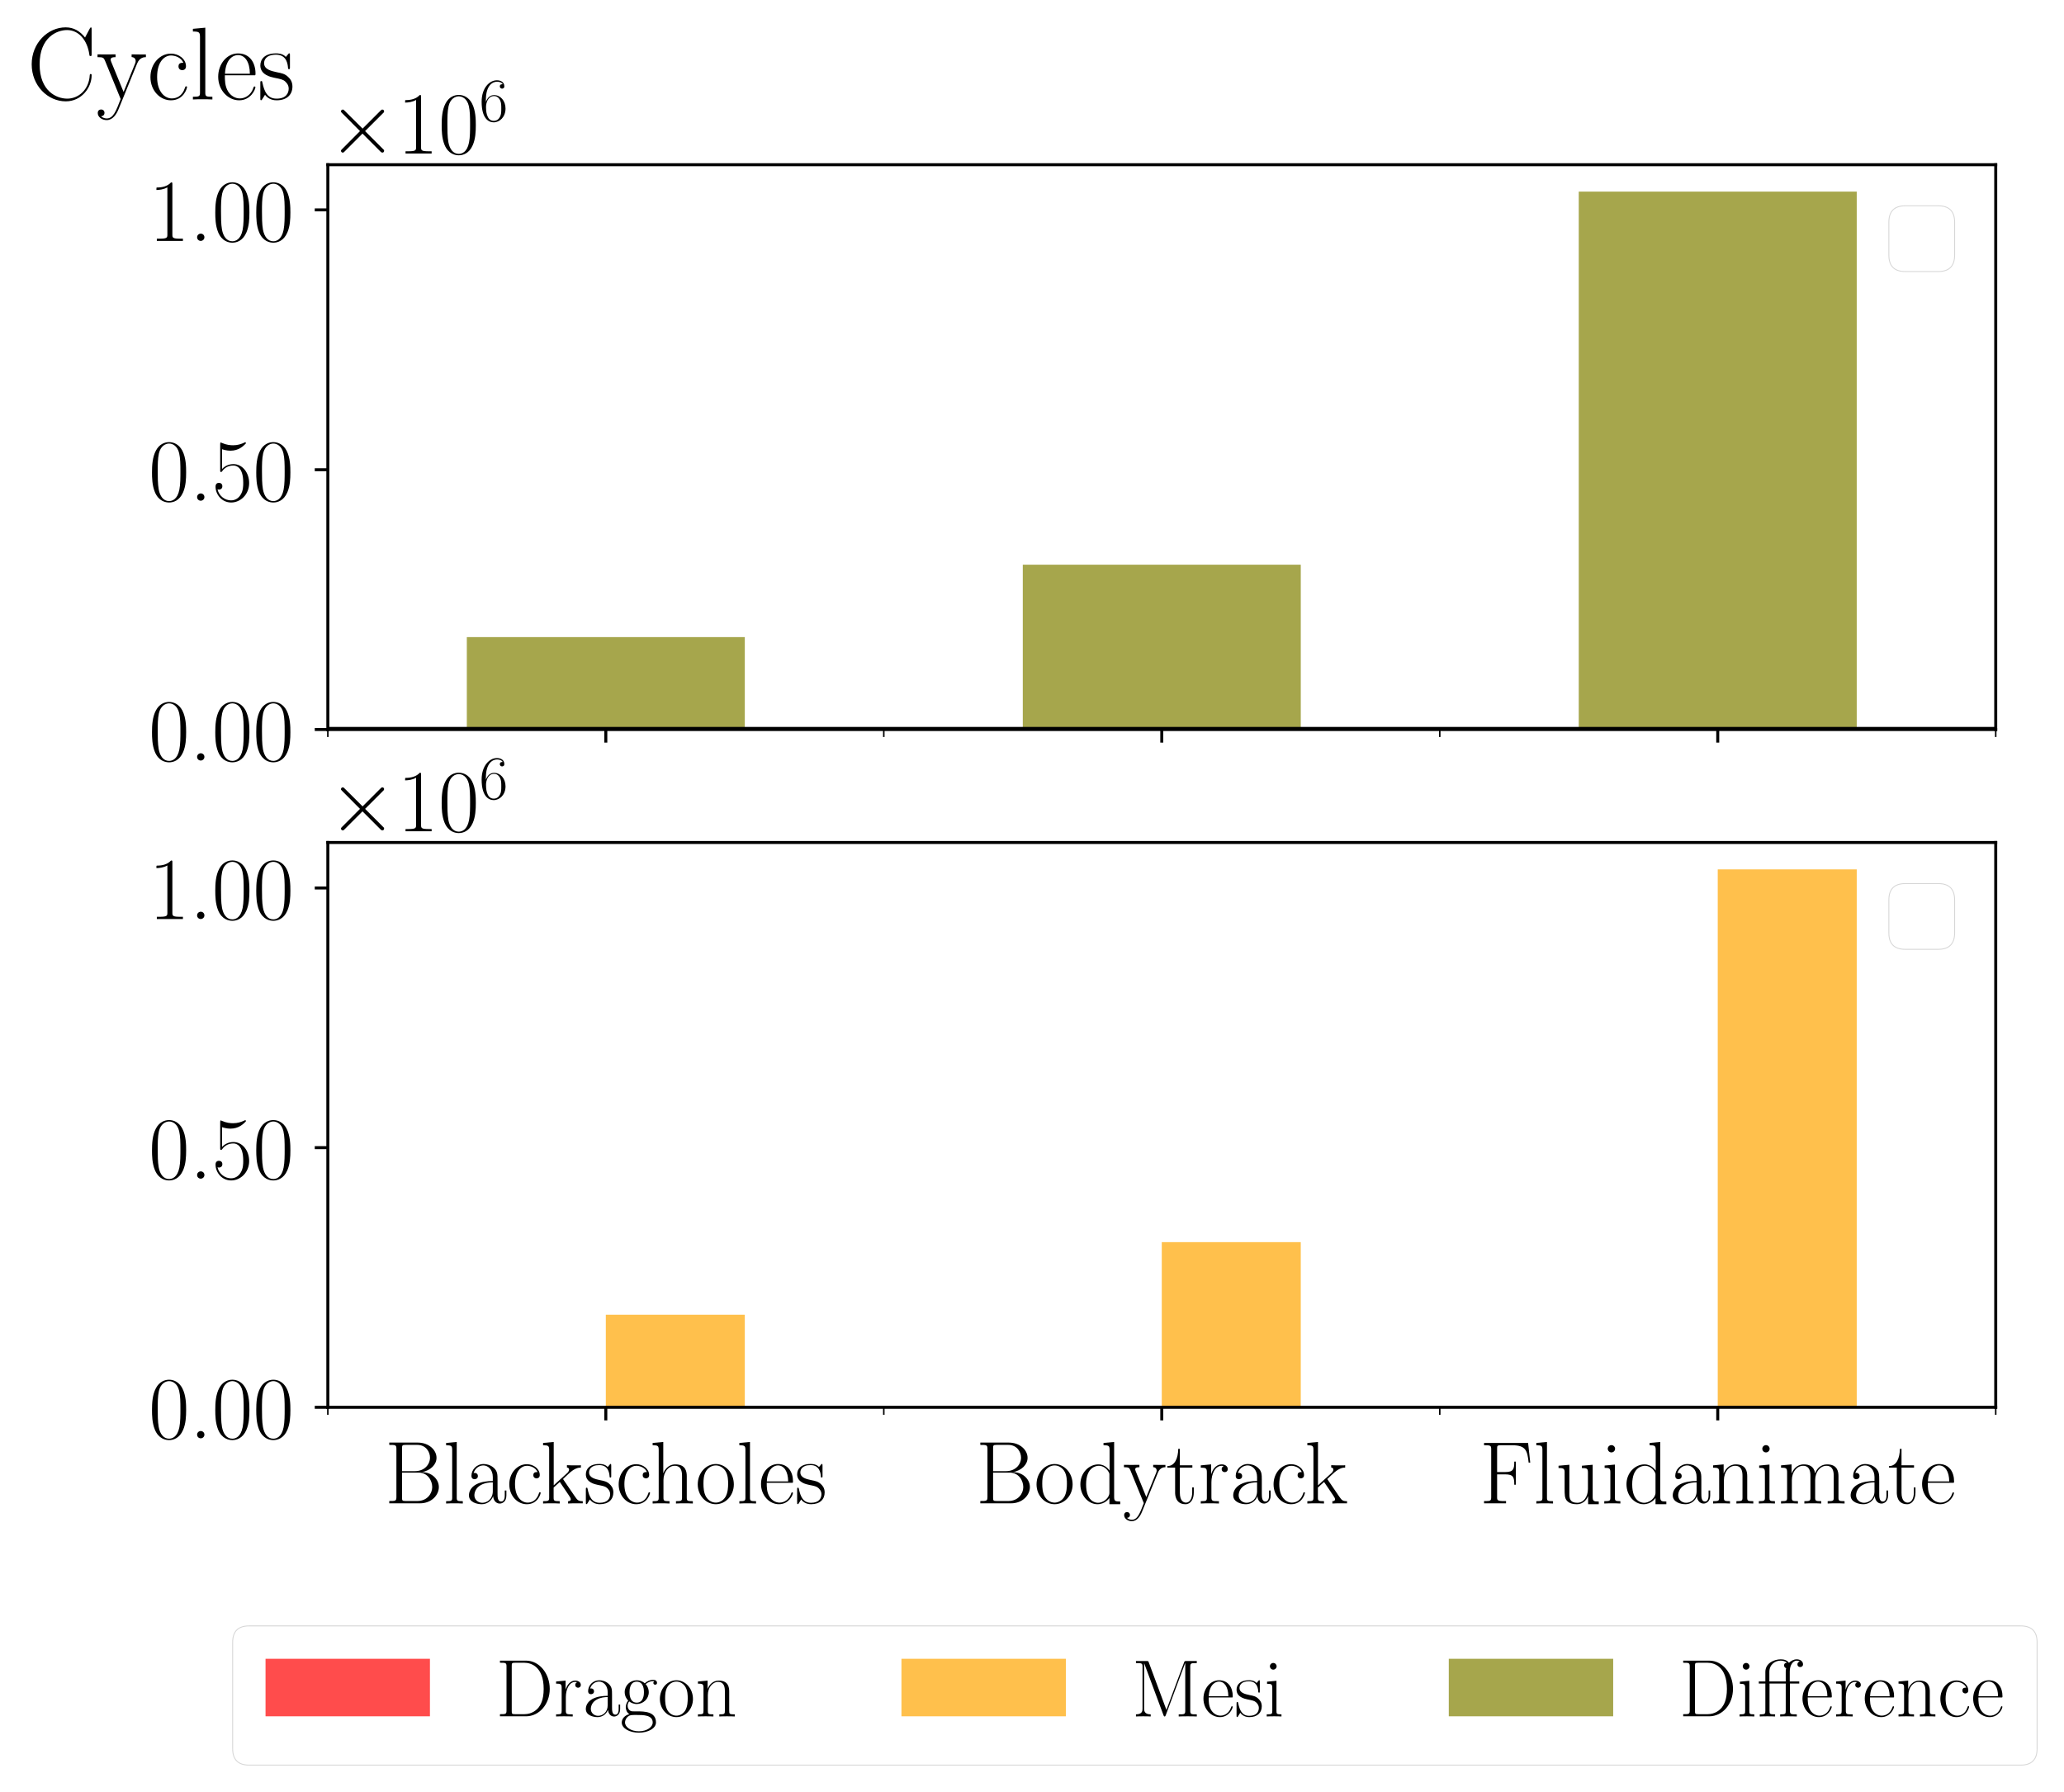
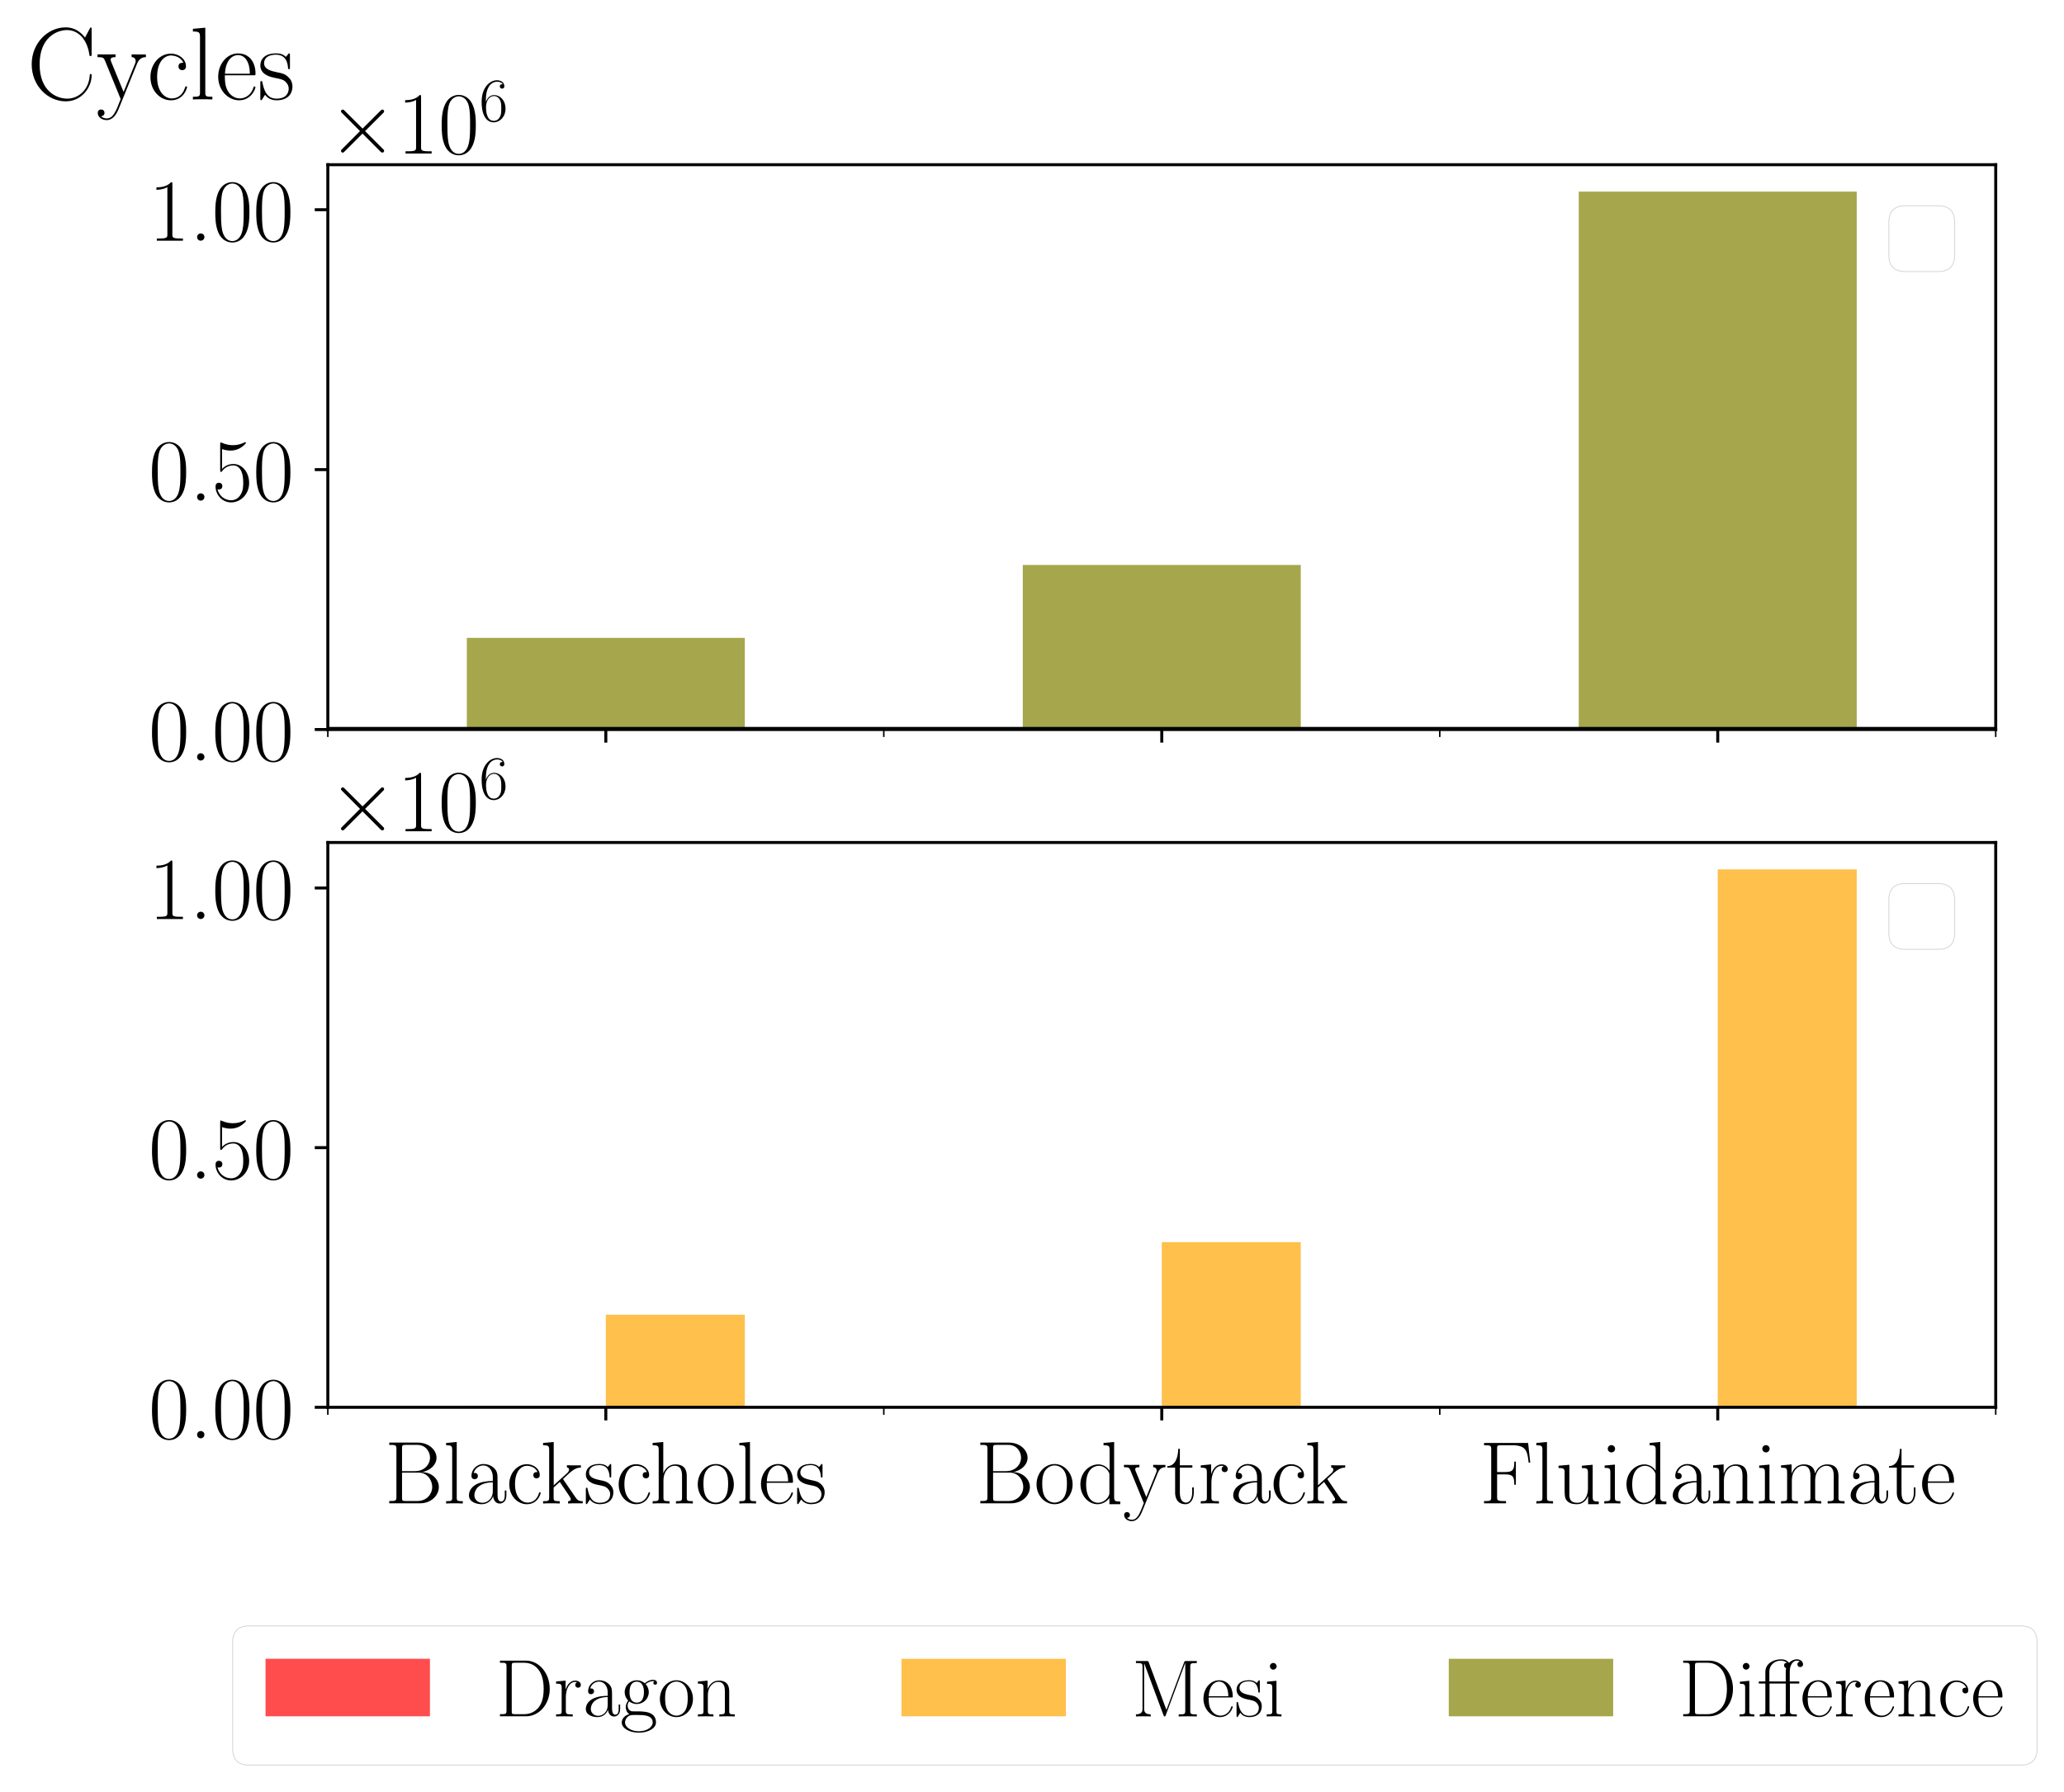
<svg xmlns="http://www.w3.org/2000/svg" xmlns:xlink="http://www.w3.org/1999/xlink" width="552.416pt" height="479.717pt" viewBox="0 0 552.416 479.717" version="1.1">
  <defs>
    <style type="text/css">*{stroke-linejoin: round; stroke-linecap: butt}</style>
  </defs>
  <g id="figure_1">
    <g id="patch_1">
      <path d="M 0 479.717  L 552.416 479.717  L 552.416 0  L 0 0  z " style="fill: #ffffff" />
    </g>
    <g id="axes_1">
      <g id="patch_2">
        <path d="M 87.743 195.294  L 534.143 195.294  L 534.143 44.094  L 87.743 44.094  z " style="fill: #ffffff" />
      </g>
      <g id="patch_3">
-         <path d="M 124.943 195.294  L 199.343 195.294  L 199.343 170.553  L 124.943 170.553  z " clip-path="url(#pdc366e4f14)" style="fill: #808000; opacity: 0.7" />
+         <path d="M 124.943 195.294  L 199.343 195.294  L 199.343 170.756  L 124.943 170.756  z " clip-path="url(#pb7c8e5ec1b)" style="fill: #808000; opacity: 0.7" />
      </g>
      <g id="patch_4">
-         <path d="M 273.743 195.294  L 348.143 195.294  L 348.143 151.17  L 273.743 151.17  z " clip-path="url(#pdc366e4f14)" style="fill: #808000; opacity: 0.7" />
+         <path d="M 273.743 195.294  L 348.143 195.294  L 348.143 151.239  L 273.743 151.239  z " clip-path="url(#pb7c8e5ec1b)" style="fill: #808000; opacity: 0.7" />
      </g>
      <g id="patch_5">
-         <path d="M 422.543 195.294  L 496.943 195.294  L 496.943 51.294  L 422.543 51.294  z " clip-path="url(#pdc366e4f14)" style="fill: #808000; opacity: 0.7" />
+         <path d="M 422.543 195.294  L 496.943 195.294  L 496.943 51.294  L 422.543 51.294  z " clip-path="url(#pb7c8e5ec1b)" style="fill: #808000; opacity: 0.7" />
      </g>
      <g id="matplotlib.axis_1">
        <g id="xtick_1">
          <g id="line2d_1">
            <defs>
-               <path id="m36a7e31020" d="M 0 0  L 0 3.5  " style="stroke: #000000; stroke-width: 0.8" />
+               <path id="mbc9879de6d" d="M 0 0  L 0 3.5  " style="stroke: #000000; stroke-width: 0.8" />
            </defs>
            <g>
-               <use xlink:href="#m36a7e31020" x="162.143" y="195.294" style="stroke: #000000; stroke-width: 0.8" />
+               <use xlink:href="#mbc9879de6d" x="162.143" y="195.294" style="stroke: #000000; stroke-width: 0.8" />
            </g>
          </g>
        </g>
        <g id="xtick_2">
          <g id="line2d_2">
            <g>
-               <use xlink:href="#m36a7e31020" x="310.943" y="195.294" style="stroke: #000000; stroke-width: 0.8" />
+               <use xlink:href="#mbc9879de6d" x="310.943" y="195.294" style="stroke: #000000; stroke-width: 0.8" />
            </g>
          </g>
        </g>
        <g id="xtick_3">
          <g id="line2d_3">
            <g>
-               <use xlink:href="#m36a7e31020" x="459.743" y="195.294" style="stroke: #000000; stroke-width: 0.8" />
+               <use xlink:href="#mbc9879de6d" x="459.743" y="195.294" style="stroke: #000000; stroke-width: 0.8" />
            </g>
          </g>
        </g>
        <g id="xtick_4">
          <g id="line2d_4">
            <defs>
-               <path id="mc5eefd8dfa" d="M 0 0  L 0 2  " style="stroke: #000000; stroke-width: 0.4" />
+               <path id="m30e98ad456" d="M 0 0  L 0 2  " style="stroke: #000000; stroke-width: 0.4" />
            </defs>
            <g>
-               <use xlink:href="#mc5eefd8dfa" x="87.743" y="195.294" style="stroke: #000000; stroke-width: 0.4" />
+               <use xlink:href="#m30e98ad456" x="87.743" y="195.294" style="stroke: #000000; stroke-width: 0.4" />
            </g>
          </g>
        </g>
        <g id="xtick_5">
          <g id="line2d_5">
            <g>
-               <use xlink:href="#mc5eefd8dfa" x="236.543" y="195.294" style="stroke: #000000; stroke-width: 0.4" />
+               <use xlink:href="#m30e98ad456" x="236.543" y="195.294" style="stroke: #000000; stroke-width: 0.4" />
            </g>
          </g>
        </g>
        <g id="xtick_6">
          <g id="line2d_6">
            <g>
-               <use xlink:href="#mc5eefd8dfa" x="385.343" y="195.294" style="stroke: #000000; stroke-width: 0.4" />
+               <use xlink:href="#m30e98ad456" x="385.343" y="195.294" style="stroke: #000000; stroke-width: 0.4" />
            </g>
          </g>
        </g>
        <g id="xtick_7">
          <g id="line2d_7">
            <g>
-               <use xlink:href="#mc5eefd8dfa" x="534.143" y="195.294" style="stroke: #000000; stroke-width: 0.4" />
+               <use xlink:href="#m30e98ad456" x="534.143" y="195.294" style="stroke: #000000; stroke-width: 0.4" />
            </g>
          </g>
        </g>
      </g>
      <g id="matplotlib.axis_2">
        <g id="ytick_1">
          <g id="line2d_8">
            <defs>
-               <path id="m9bcf71126c" d="M 0 0  L -3.5 0  " style="stroke: #000000; stroke-width: 0.8" />
+               <path id="m14062ce04b" d="M 0 0  L -3.5 0  " style="stroke: #000000; stroke-width: 0.8" />
            </defs>
            <g>
-               <use xlink:href="#m9bcf71126c" x="87.743" y="195.294" style="stroke: #000000; stroke-width: 0.8" />
+               <use xlink:href="#m14062ce04b" x="87.743" y="195.294" style="stroke: #000000; stroke-width: 0.8" />
            </g>
          </g>
          <g id="text_1">
            <g transform="translate(39.77631 203.5959)scale(0.24 -0.24)">
              <defs>
                <path id="CMR17-30" d="M 2688 2025  C 2688 2416 2682 3080 2413 3591  C 2176 4039 1798 4198 1466 4198  C 1158 4198 768 4058 525 3597  C 269 3118 243 2524 243 2025  C 243 1661 250 1106 448 619  C 723 -39 1216 -128 1466 -128  C 1760 -128 2208 -7 2470 600  C 2662 1042 2688 1559 2688 2025  z M 1466 -26  C 1056 -26 813 325 723 812  C 653 1188 653 1738 653 2096  C 653 2588 653 2997 736 3387  C 858 3929 1216 4096 1466 4096  C 1728 4096 2067 3923 2189 3400  C 2272 3036 2278 2607 2278 2096  C 2278 1680 2278 1169 2202 792  C 2067 95 1690 -26 1466 -26  z " transform="scale(0.015625)" />
                <path id="CMR17-2e" d="M 1062 261  C 1062 420 934 522 800 522  C 672 522 538 420 538 261  C 538 102 666 0 800 0  C 928 0 1062 102 1062 261  z " transform="scale(0.015625)" />
              </defs>
              <use xlink:href="#CMR17-30" transform="scale(0.996264)" />
              <use xlink:href="#CMR17-2e" transform="translate(45.69048 0)scale(0.996264)" />
              <use xlink:href="#CMR17-30" transform="translate(70.56154 0)scale(0.996264)" />
              <use xlink:href="#CMR17-30" transform="translate(116.252 0)scale(0.996264)" />
            </g>
          </g>
        </g>
        <g id="ytick_2">
          <g id="line2d_9">
            <g>
-               <use xlink:href="#m9bcf71126c" x="87.743" y="125.74" style="stroke: #000000; stroke-width: 0.8" />
+               <use xlink:href="#m14062ce04b" x="87.743" y="125.714" style="stroke: #000000; stroke-width: 0.8" />
            </g>
          </g>
          <g id="text_2">
-             <g transform="translate(39.77631 134.0424)scale(0.24 -0.24)">
+             <g transform="translate(39.77631 134.0163)scale(0.24 -0.24)">
              <defs>
                <path id="CMR17-35" d="M 730 3692  C 794 3666 1056 3584 1325 3584  C 1920 3584 2246 3911 2432 4100  C 2432 4157 2432 4192 2394 4192  C 2387 4192 2374 4192 2323 4163  C 2099 4058 1837 3973 1517 3973  C 1325 3973 1037 3999 723 4139  C 653 4171 640 4171 634 4171  C 602 4171 595 4164 595 4037  L 595 2203  C 595 2089 595 2057 659 2057  C 691 2057 704 2070 736 2114  C 941 2401 1222 2522 1542 2522  C 1766 2522 2246 2382 2246 1289  C 2246 1085 2246 715 2054 421  C 1894 159 1645 25 1370 25  C 947 25 518 320 403 814  C 429 807 480 795 506 795  C 589 795 749 840 749 1038  C 749 1210 627 1280 506 1280  C 358 1280 262 1190 262 1011  C 262 454 704 -128 1382 -128  C 2042 -128 2669 440 2669 1264  C 2669 2030 2170 2624 1549 2624  C 1222 2624 947 2503 730 2274  L 730 3692  z " transform="scale(0.015625)" />
              </defs>
              <use xlink:href="#CMR17-30" transform="scale(0.996264)" />
              <use xlink:href="#CMR17-2e" transform="translate(45.69048 0)scale(0.996264)" />
              <use xlink:href="#CMR17-35" transform="translate(70.56154 0)scale(0.996264)" />
              <use xlink:href="#CMR17-30" transform="translate(116.252 0)scale(0.996264)" />
            </g>
          </g>
        </g>
        <g id="ytick_3">
          <g id="line2d_10">
            <g>
-               <use xlink:href="#m9bcf71126c" x="87.743" y="56.187" style="stroke: #000000; stroke-width: 0.8" />
+               <use xlink:href="#m14062ce04b" x="87.743" y="56.135" style="stroke: #000000; stroke-width: 0.8" />
            </g>
          </g>
          <g id="text_3">
-             <g transform="translate(39.77631 64.48897)scale(0.24 -0.24)">
+             <g transform="translate(39.77631 64.43681)scale(0.24 -0.24)">
              <defs>
                <path id="CMR17-31" d="M 1702 4058  C 1702 4192 1696 4192 1606 4192  C 1357 3916 979 3827 621 3827  C 602 3827 570 3827 563 3808  C 557 3795 557 3782 557 3648  C 755 3648 1088 3686 1344 3839  L 1344 461  C 1344 236 1331 160 781 160  L 589 160  L 589 0  C 896 0 1216 0 1523 0  C 1830 0 2150 0 2458 0  L 2458 160  L 2266 160  C 1715 160 1702 230 1702 458  L 1702 4058  z " transform="scale(0.015625)" />
              </defs>
              <use xlink:href="#CMR17-31" transform="scale(0.996264)" />
              <use xlink:href="#CMR17-2e" transform="translate(45.69048 0)scale(0.996264)" />
              <use xlink:href="#CMR17-30" transform="translate(70.56154 0)scale(0.996264)" />
              <use xlink:href="#CMR17-30" transform="translate(116.252 0)scale(0.996264)" />
            </g>
          </g>
        </g>
        <g id="text_4">
          <g transform="translate(7.2 26.5718)scale(0.28 -0.28)">
            <defs>
              <path id="CMR17-43" d="M 3974 4289  C 3974 4403 3968 4410 3930 4410  C 3904 4410 3898 4403 3853 4327  L 3571 3792  C 3258 4187 2874 4416 2381 4416  C 1286 4416 294 3456 294 2148  C 294 826 1286 -128 2387 -128  C 3366 -128 3974 730 3974 1461  C 3974 1524 3974 1550 3917 1550  C 3866 1550 3866 1531 3859 1474  C 3808 585 3168 38 2477 38  C 1824 38 781 495 781 2147  C 781 3805 1843 4250 2464 4250  C 3187 4250 3712 3628 3834 2745  C 3846 2668 3846 2655 3904 2655  C 3974 2655 3974 2668 3974 2783  L 3974 4289  z " transform="scale(0.015625)" />
              <path id="CMR17-79" d="M 2496 2197  C 2656 2586 2944 2586 3034 2586  L 3034 2752  C 2912 2752 2752 2752 2630 2752  C 2496 2752 2285 2752 2157 2758  L 2157 2592  C 2400 2573 2406 2394 2406 2343  C 2406 2280 2394 2248 2362 2171  L 1664 449  L 902 2306  C 870 2382 870 2426 870 2433  C 870 2573 1018 2586 1171 2586  L 1171 2758  C 1018 2752 742 2752 582 2752  C 410 2752 205 2752 64 2758  L 64 2586  C 410 2586 448 2554 531 2350  L 1485 15  C 1197 -738 1030 -1178 627 -1178  C 557 -1178 397 -1159 282 -1044  C 429 -1031 493 -942 493 -833  C 493 -725 416 -629 288 -629  C 147 -629 77 -725 77 -840  C 77 -1095 339 -1280 627 -1280  C 998 -1280 1229 -922 1357 -604  L 2496 2197  z " transform="scale(0.015625)" />
              <path id="CMR17-63" d="M 2234 2240  C 2112 2240 1933 2240 1933 2017  C 1933 1838 2080 1787 2163 1787  C 2208 1787 2394 1807 2394 2024  C 2394 2467 1958 2803 1466 2803  C 787 2803 211 2178 211 1363  C 211 516 813 -64 1466 -64  C 2259 -64 2458 677 2458 748  C 2458 774 2451 793 2406 793  C 2362 793 2355 787 2330 703  C 2163 180 1798 51 1523 51  C 1114 51 621 427 621 1369  C 621 2338 1094 2688 1472 2688  C 1722 2688 2093 2573 2234 2240  z " transform="scale(0.015625)" />
              <path id="CMR17-6c" d="M 979 4396  L 218 4326  L 218 4160  C 595 4160 653 4122 653 3817  L 653 426  C 653 184 627 153 218 153  L 218 -13  C 371 0 653 0 813 0  C 979 0 1261 0 1414 -13  L 1414 153  C 1005 153 979 178 979 426  L 979 4396  z " transform="scale(0.015625)" />
              <path id="CMR17-65" d="M 2438 1472  C 2464 1498 2464 1511 2464 1576  C 2464 2238 2118 2816 1389 2816  C 710 2816 173 2169 173 1383  C 173 551 781 -64 1459 -64  C 2176 -64 2458 607 2458 740  C 2458 784 2419 784 2406 784  C 2362 784 2355 771 2330 696  C 2189 265 1837 51 1504 51  C 1229 51 954 203 781 480  C 582 803 582 1176 582 1472  L 2438 1472  z M 589 1568  C 634 2505 1126 2714 1382 2714  C 1818 2714 2112 2297 2118 1568  L 589 1568  z " transform="scale(0.015625)" />
              <path id="CMR17-73" d="M 1978 2697  C 1978 2813 1971 2819 1933 2819  C 1907 2819 1901 2813 1824 2717  C 1805 2691 1747 2626 1728 2601  C 1523 2819 1235 2819 1126 2819  C 416 2819 160 2447 160 2076  C 160 1498 813 1365 998 1325  C 1402 1243 1542 1217 1677 1101  C 1760 1025 1901 884 1901 654  C 1901 384 1747 38 1158 38  C 602 38 403 460 288 1021  C 269 1110 269 1117 218 1117  C 166 1117 160 1110 160 983  L 160 63  C 160 -51 166 -58 205 -58  C 237 -58 243 -51 275 0  C 314 57 410 211 448 276  C 576 103 800 -64 1158 -64  C 1792 -64 2131 283 2131 784  C 2131 1112 1958 1285 1875 1362  C 1683 1561 1459 1606 1190 1657  C 838 1735 390 1825 390 2217  C 390 2383 480 2737 1126 2737  C 1811 2737 1850 2094 1862 1888  C 1869 1856 1901 1849 1920 1849  C 1978 1849 1978 1869 1978 1978  L 1978 2697  z " transform="scale(0.015625)" />
            </defs>
            <use xlink:href="#CMR17-43" transform="scale(0.996264)" />
            <use xlink:href="#CMR17-79" transform="translate(66.50988 0)scale(0.996264)" />
            <use xlink:href="#CMR17-63" transform="translate(114.8028 0)scale(0.996264)" />
            <use xlink:href="#CMR17-6c" transform="translate(155.2885 0)scale(0.996264)" />
            <use xlink:href="#CMR17-65" transform="translate(180.1595 0)scale(0.996264)" />
            <use xlink:href="#CMR17-73" transform="translate(220.6452 0)scale(0.996264)" />
          </g>
        </g>
        <g id="text_5">
          <g transform="translate(87.7425 41.09368)scale(0.24 -0.24)">
            <defs>
              <path id="CMSY10-2" d="M 2490 1785  L 1210 3059  C 1133 3136 1120 3148 1069 3148  C 1005 3148 941 3091 941 3020  C 941 2976 954 2963 1024 2892  L 2304 1606  L 1024 320  C 954 249 941 236 941 192  C 941 121 1005 64 1069 64  C 1120 64 1133 76 1210 153  L 2483 1427  L 3808 102  C 3821 96 3866 64 3904 64  C 3981 64 4032 121 4032 192  C 4032 204 4032 230 4013 262  C 4006 275 2989 1280 2669 1606  L 3840 2777  C 3872 2816 3968 2899 4000 2937  C 4006 2950 4032 2976 4032 3020  C 4032 3091 3981 3148 3904 3148  C 3853 3148 3827 3123 3757 3052  L 2490 1785  z " transform="scale(0.015625)" />
              <path id="CMR17-36" d="M 678 2176  C 678 3690 1395 4032 1811 4032  C 1946 4032 2272 4009 2400 3776  C 2298 3776 2106 3776 2106 3553  C 2106 3381 2246 3323 2336 3323  C 2394 3323 2566 3348 2566 3560  C 2566 3954 2246 4179 1805 4179  C 1043 4179 243 3390 243 1984  C 243 253 966 -128 1478 -128  C 2099 -128 2688 427 2688 1283  C 2688 2081 2170 2662 1517 2662  C 1126 2662 838 2407 678 1960  L 678 2176  z M 1478 25  C 691 25 691 1200 691 1436  C 691 1896 909 2560 1504 2560  C 1613 2560 1926 2560 2138 2120  C 2253 1870 2253 1609 2253 1289  C 2253 944 2253 690 2118 434  C 1978 171 1773 25 1478 25  z " transform="scale(0.015625)" />
            </defs>
            <use xlink:href="#CMSY10-2" transform="scale(0.996264)" />
            <use xlink:href="#CMR17-31" transform="translate(77.48747 0)scale(0.996264)" />
            <use xlink:href="#CMR17-30" transform="translate(123.1779 0)scale(0.996264)" />
            <use xlink:href="#CMR17-36" transform="translate(168.8684 36.15364)scale(0.697382)" />
          </g>
        </g>
      </g>
      <g id="line2d_11">
-         <path d="M 87.743 195.294  L 534.143 195.294  " clip-path="url(#pdc366e4f14)" style="fill: none; stroke: #000000; stroke-width: 1.4; stroke-linecap: square" />
+         <path d="M 87.743 195.294  L 534.143 195.294  " clip-path="url(#pb7c8e5ec1b)" style="fill: none; stroke: #000000; stroke-width: 1.4; stroke-linecap: square" />
      </g>
      <g id="patch_6">
        <path d="M 87.743 195.294  L 87.743 44.094  " style="fill: none; stroke: #000000; stroke-width: 0.8; stroke-linejoin: miter; stroke-linecap: square" />
      </g>
      <g id="patch_7">
        <path d="M 534.143 195.294  L 534.143 44.094  " style="fill: none; stroke: #000000; stroke-width: 0.8; stroke-linejoin: miter; stroke-linecap: square" />
      </g>
      <g id="patch_8">
        <path d="M 87.743 195.294  L 534.143 195.294  " style="fill: none; stroke: #000000; stroke-width: 0.8; stroke-linejoin: miter; stroke-linecap: square" />
      </g>
      <g id="patch_9">
        <path d="M 87.743 44.094  L 534.143 44.094  " style="fill: none; stroke: #000000; stroke-width: 0.8; stroke-linejoin: miter; stroke-linecap: square" />
      </g>
      <g id="legend_1">
        <g id="patch_10">
          <path d="M 509.943 72.694  L 518.743 72.694  Q 523.143 72.694 523.143 68.294  L 523.143 59.494  Q 523.143 55.094 518.743 55.094  L 509.943 55.094  Q 505.543 55.094 505.543 59.494  L 505.543 68.294  Q 505.543 72.694 509.943 72.694  z " style="fill: #ffffff; opacity: 0.8; stroke: #cccccc; stroke-width: 0.24; stroke-linejoin: miter" />
        </g>
      </g>
    </g>
    <g id="axes_2">
      <g id="patch_11">
        <path d="M 87.743 376.734  L 534.143 376.734  L 534.143 225.534  L 87.743 225.534  z " style="fill: #ffffff" />
      </g>
      <g id="patch_12">
-         <path d="M 124.943 376.734  L 162.143 376.734  L 162.143 376.673  L 124.943 376.673  z " clip-path="url(#pa0c27f0ea5)" style="fill: #ff0000; opacity: 0.7" />
+         <path d="M 124.943 376.734  L 162.143 376.734  L 162.143 376.461  L 124.943 376.461  z " clip-path="url(#p123b9fd331)" style="fill: #ff0000; opacity: 0.7" />
      </g>
      <g id="patch_13">
-         <path d="M 273.743 376.734  L 310.943 376.734  L 310.943 376.611  L 273.743 376.611  z " clip-path="url(#pa0c27f0ea5)" style="fill: #ff0000; opacity: 0.7" />
+         <path d="M 273.743 376.734  L 310.943 376.734  L 310.943 376.526  L 273.743 376.526  z " clip-path="url(#p123b9fd331)" style="fill: #ff0000; opacity: 0.7" />
      </g>
      <g id="patch_14">
-         <path d="M 422.543 376.734  L 459.743 376.734  L 459.743 376.639  L 422.543 376.639  z " clip-path="url(#pa0c27f0ea5)" style="fill: #ff0000; opacity: 0.7" />
+         <path d="M 422.543 376.734  L 459.743 376.734  L 459.743 376.585  L 422.543 376.585  z " clip-path="url(#p123b9fd331)" style="fill: #ff0000; opacity: 0.7" />
      </g>
      <g id="patch_15">
-         <path d="M 162.143 376.734  L 199.343 376.734  L 199.343 351.949  L 162.143 351.949  z " clip-path="url(#pa0c27f0ea5)" style="fill: #ffa500; opacity: 0.7" />
+         <path d="M 162.143 376.734  L 199.343 376.734  L 199.343 351.949  L 162.143 351.949  z " clip-path="url(#p123b9fd331)" style="fill: #ffa500; opacity: 0.7" />
      </g>
      <g id="patch_16">
-         <path d="M 310.943 376.734  L 348.143 376.734  L 348.143 332.517  L 310.943 332.517  z " clip-path="url(#pa0c27f0ea5)" style="fill: #ffa500; opacity: 0.7" />
+         <path d="M 310.943 376.734  L 348.143 376.734  L 348.143 332.517  L 310.943 332.517  z " clip-path="url(#p123b9fd331)" style="fill: #ffa500; opacity: 0.7" />
      </g>
      <g id="patch_17">
-         <path d="M 459.743 376.734  L 496.943 376.734  L 496.943 232.734  L 459.743 232.734  z " clip-path="url(#pa0c27f0ea5)" style="fill: #ffa500; opacity: 0.7" />
+         <path d="M 459.743 376.734  L 496.943 376.734  L 496.943 232.734  L 459.743 232.734  z " clip-path="url(#p123b9fd331)" style="fill: #ffa500; opacity: 0.7" />
      </g>
      <g id="matplotlib.axis_3">
        <g id="xtick_8">
          <g id="line2d_12">
            <g>
-               <use xlink:href="#m36a7e31020" x="162.143" y="376.734" style="stroke: #000000; stroke-width: 0.8" />
+               <use xlink:href="#mbc9879de6d" x="162.143" y="376.734" style="stroke: #000000; stroke-width: 0.8" />
            </g>
          </g>
          <g id="text_6">
            <g transform="translate(102.9399 402.4381)scale(0.24 -0.24)">
              <defs>
                <path id="CMR17-42" d="M 333 4352  L 333 4186  C 774 4186 845 4186 845 3900  L 845 452  C 845 166 774 166 333 166  L 333 0  L 2534 0  C 3354 0 3885 583 3885 1164  C 3885 1741 3360 2233 2675 2233  C 3290 2356 3718 2771 3718 3264  C 3718 3802 3194 4352 2368 4352  L 333 4352  z M 1248 2304  L 1248 3937  C 1248 4155 1261 4186 1517 4186  L 2336 4186  C 2970 4186 3251 3674 3251 3277  C 3251 2791 2861 2304 2170 2304  L 1248 2304  z M 1517 166  C 1261 166 1248 197 1248 413  L 1248 2202  L 2432 2202  C 3091 2202 3411 1625 3411 1162  C 3411 699 3046 166 2349 166  L 1517 166  z " transform="scale(0.015625)" />
                <path id="CMR17-61" d="M 2304 1653  C 2304 2072 2304 2294 2035 2543  C 1798 2752 1523 2816 1306 2816  C 800 2816 435 2407 435 1971  C 435 1728 627 1728 666 1728  C 749 1728 896 1778 896 1954  C 896 2112 774 2181 666 2181  C 640 2181 608 2174 589 2168  C 723 2592 1069 2714 1293 2714  C 1613 2714 1965 2429 1965 1885  L 1965 1600  C 1587 1600 1133 1549 774 1357  C 371 1133 256 813 256 570  C 256 77 832 -64 1171 -64  C 1523 -64 1850 139 1990 511  C 2003 233 2182 -18 2464 -18  C 2598 -18 2938 70 2938 567  L 2938 920  L 2822 920  L 2822 562  C 2822 178 2650 128 2566 128  C 2304 128 2304 458 2304 738  L 2304 1653  z M 1965 870  C 1965 317 1568 38 1216 38  C 896 38 646 275 646 570  C 646 761 730 1100 1101 1305  C 1408 1478 1760 1504 1965 1504  L 1965 870  z " transform="scale(0.015625)" />
                <path id="CMR17-6b" d="M 1670 1673  C 1664 1686 1632 1724 1632 1743  C 1632 1756 2086 2171 2144 2222  C 2509 2528 2739 2560 2906 2560  L 2906 2733  C 2867 2733 2854 2733 2848 2720  L 2534 2720  C 2355 2720 2080 2720 1907 2733  L 1907 2566  C 1997 2559 2061 2508 2061 2419  C 2061 2291 1933 2170 1926 2170  L 960 1289  L 960 4396  L 198 4326  L 198 4160  C 576 4160 634 4122 634 3817  L 634 426  C 634 184 608 153 198 153  L 198 -13  C 352 0 634 0 794 0  C 954 0 1235 0 1389 -13  L 1389 153  C 979 153 954 178 954 428  L 954 1130  L 1395 1532  L 2042 574  C 2118 459 2182 369 2182 286  C 2182 172 2067 153 1990 153  L 1990 -13  C 2144 0 2419 0 2579 0  C 2694 0 2931 0 3040 0  L 3040 153  C 2739 153 2669 210 2477 491  L 1670 1673  z " transform="scale(0.015625)" />
                <path id="CMR17-68" d="M 2656 1933  C 2656 2259 2592 2790 1837 2790  C 1312 2790 1056 2368 979 2157  L 973 2157  L 973 4396  L 211 4326  L 211 4160  C 589 4160 646 4122 646 3817  L 646 426  C 646 184 621 153 211 153  L 211 -13  C 365 0 646 0 813 0  C 979 0 1267 0 1421 -13  L 1421 153  C 1011 153 986 178 986 428  L 986 1658  C 986 2247 1344 2688 1792 2688  C 2266 2688 2317 2266 2317 1958  L 2317 428  C 2317 184 2291 153 1882 153  L 1882 -13  C 2035 0 2317 0 2483 0  C 2650 0 2938 0 3091 -13  L 3091 153  C 2682 153 2656 178 2656 428  L 2656 1933  z " transform="scale(0.015625)" />
                <path id="CMR17-6f" d="M 2758 1356  C 2758 2176 2163 2816 1466 2816  C 768 2816 173 2176 173 1356  C 173 551 768 -64 1466 -64  C 2163 -64 2758 551 2758 1356  z M 1466 51  C 1165 51 909 230 762 480  C 602 767 582 1126 582 1408  C 582 1677 595 2010 762 2298  C 890 2509 1139 2714 1466 2714  C 1754 2714 1997 2554 2150 2330  C 2349 2029 2349 1607 2349 1408  C 2349 1158 2336 775 2163 467  C 1984 173 1709 51 1466 51  z " transform="scale(0.015625)" />
              </defs>
              <use xlink:href="#CMR17-42" transform="scale(0.996264)" />
              <use xlink:href="#CMR17-6c" transform="translate(65.18875 0)scale(0.996264)" />
              <use xlink:href="#CMR17-61" transform="translate(90.05981 0)scale(0.996264)" />
              <use xlink:href="#CMR17-63" transform="translate(135.7503 0)scale(0.996264)" />
              <use xlink:href="#CMR17-6b" transform="translate(173.6335 0)scale(0.996264)" />
              <use xlink:href="#CMR17-73" transform="translate(221.9264 0)scale(0.996264)" />
              <use xlink:href="#CMR17-63" transform="translate(257.7278 0)scale(0.996264)" />
              <use xlink:href="#CMR17-68" transform="translate(295.611 0)scale(0.996264)" />
              <use xlink:href="#CMR17-6f" transform="translate(346.5063 0)scale(0.996264)" />
              <use xlink:href="#CMR17-6c" transform="translate(392.1968 0)scale(0.996264)" />
              <use xlink:href="#CMR17-65" transform="translate(417.0679 0)scale(0.996264)" />
              <use xlink:href="#CMR17-73" transform="translate(457.5535 0)scale(0.996264)" />
            </g>
          </g>
        </g>
        <g id="xtick_9">
          <g id="line2d_13">
            <g>
-               <use xlink:href="#m36a7e31020" x="310.943" y="376.734" style="stroke: #000000; stroke-width: 0.8" />
+               <use xlink:href="#mbc9879de6d" x="310.943" y="376.734" style="stroke: #000000; stroke-width: 0.8" />
            </g>
          </g>
          <g id="text_7">
            <g transform="translate(261.1308 402.4381)scale(0.24 -0.24)">
              <defs>
                <path id="CMR17-64" d="M 1869 4326  L 1869 4160  C 2246 4160 2304 4122 2304 3820  L 2304 2345  C 2278 2377 2016 2790 1498 2790  C 845 2790 211 2208 211 1364  C 211 525 806 -64 1434 -64  C 1978 -64 2259 337 2291 380  L 2291 -63  L 3066 -63  L 3066 128  C 2688 128 2630 166 2630 473  L 2630 4396  L 1869 4326  z M 2291 755  C 2291 563 2176 390 2029 262  C 1811 70 1594 38 1472 38  C 1286 38 621 134 621 1356  C 621 2612 1363 2688 1530 2688  C 1824 2688 2061 2522 2208 2291  C 2291 2157 2291 2138 2291 2023  L 2291 755  z " transform="scale(0.015625)" />
                <path id="CMR17-74" d="M 966 2560  L 1862 2560  L 1862 2725  L 966 2725  L 966 3904  L 851 3904  C 838 3245 614 2668 70 2668  L 70 2560  L 627 2560  L 627 771  C 627 650 627 -64 1370 -64  C 1747 -64 1965 306 1965 777  L 1965 1140  L 1850 1140  L 1850 783  C 1850 344 1677 51 1408 51  C 1222 51 966 178 966 758  L 966 2560  z " transform="scale(0.015625)" />
                <path id="CMR17-72" d="M 960 1497  C 960 2112 1222 2688 1702 2688  C 1747 2688 1792 2682 1837 2662  C 1837 2662 1696 2617 1696 2452  C 1696 2298 1818 2234 1914 2234  C 1990 2234 2131 2279 2131 2458  C 2131 2663 1926 2790 1709 2790  C 1222 2790 1011 2317 947 2093  L 941 2093  L 941 2790  L 198 2720  L 198 2554  C 576 2554 634 2515 634 2208  L 634 428  C 634 184 608 153 198 153  L 198 -13  C 352 0 646 0 813 0  C 998 0 1325 0 1498 -13  L 1498 153  C 1037 153 960 153 960 440  L 960 1497  z " transform="scale(0.015625)" />
              </defs>
              <use xlink:href="#CMR17-42" transform="scale(0.996264)" />
              <use xlink:href="#CMR17-6f" transform="translate(65.18875 0)scale(0.996264)" />
              <use xlink:href="#CMR17-64" transform="translate(113.4817 0)scale(0.996264)" />
              <use xlink:href="#CMR17-79" transform="translate(164.377 0)scale(0.996264)" />
              <use xlink:href="#CMR17-74" transform="translate(212.67 0)scale(0.996264)" />
              <use xlink:href="#CMR17-72" transform="translate(247.9507 0)scale(0.996264)" />
              <use xlink:href="#CMR17-61" transform="translate(283.2315 0)scale(0.996264)" />
              <use xlink:href="#CMR17-63" transform="translate(328.922 0)scale(0.996264)" />
              <use xlink:href="#CMR17-6b" transform="translate(366.8052 0)scale(0.996264)" />
            </g>
          </g>
        </g>
        <g id="xtick_10">
          <g id="line2d_14">
            <g>
-               <use xlink:href="#m36a7e31020" x="459.743" y="376.734" style="stroke: #000000; stroke-width: 0.8" />
+               <use xlink:href="#mbc9879de6d" x="459.743" y="376.734" style="stroke: #000000; stroke-width: 0.8" />
            </g>
          </g>
          <g id="text_8">
            <g transform="translate(395.9805 402.4381)scale(0.24 -0.24)">
              <defs>
                <path id="CMR17-46" d="M 3482 4325  L 326 4325  L 326 4160  C 768 4160 838 4160 838 3874  L 838 446  C 838 160 768 160 326 160  L 326 0  C 512 0 870 0 1069 0  C 1331 0 1638 0 1901 0  L 1901 160  L 1760 160  C 1274 160 1261 223 1261 452  L 1261 2075  L 1837 2075  C 2432 2075 2490 1865 2490 1332  L 2605 1332  L 2605 2987  L 2490 2987  C 2490 2450 2432 2240 1837 2240  L 1261 2240  L 1261 3911  C 1261 4128 1274 4160 1530 4160  L 2355 4160  C 3322 4160 3430 3765 3520 2916  L 3635 2916  L 3482 4325  z " transform="scale(0.015625)" />
                <path id="CMR17-75" d="M 1882 2693  L 1882 2528  C 2259 2528 2317 2489 2317 2186  L 2317 1032  C 2317 500 2029 38 1555 38  C 1030 38 986 348 986 678  L 986 2763  L 211 2693  L 211 2528  C 467 2528 640 2528 646 2274  L 646 1058  C 646 633 646 361 813 183  C 896 101 1056 -64 1517 -64  C 2061 -64 2272 377 2323 506  L 2330 506  L 2330 -63  L 3091 -63  L 3091 128  C 2714 128 2656 166 2656 473  L 2656 2763  L 1882 2693  z " transform="scale(0.015625)" />
                <path id="CMR17-69" d="M 992 3909  C 992 4049 877 4170 730 4170  C 589 4170 467 4056 467 3909  C 467 3769 582 3648 730 3648  C 870 3648 992 3763 992 3909  z M 243 2706  L 243 2541  C 602 2541 653 2502 653 2197  L 653 427  C 653 184 627 153 218 153  L 218 -13  C 371 0 646 0 806 0  C 960 0 1222 0 1370 -13  L 1370 153  C 992 153 979 191 979 420  L 979 2776  L 243 2706  z " transform="scale(0.015625)" />
                <path id="CMR17-6e" d="M 2656 1933  C 2656 2259 2592 2790 1837 2790  C 1331 2790 1069 2400 973 2144  L 966 2144  L 966 2790  L 211 2720  L 211 2554  C 589 2554 646 2515 646 2208  L 646 428  C 646 184 621 153 211 153  L 211 -13  C 365 0 646 0 813 0  C 979 0 1267 0 1421 -13  L 1421 153  C 1011 153 986 178 986 428  L 986 1658  C 986 2247 1344 2688 1792 2688  C 2266 2688 2317 2266 2317 1958  L 2317 428  C 2317 184 2291 153 1882 153  L 1882 -13  C 2035 0 2317 0 2483 0  C 2650 0 2938 0 3091 -13  L 3091 153  C 2682 153 2656 178 2656 428  L 2656 1933  z " transform="scale(0.015625)" />
                <path id="CMR17-6d" d="M 4326 1933  C 4326 2252 4269 2790 3507 2790  C 3072 2790 2771 2496 2656 2151  L 2650 2151  C 2573 2676 2195 2790 1837 2790  C 1331 2790 1069 2400 973 2144  L 966 2144  L 966 2790  L 211 2720  L 211 2554  C 589 2554 646 2515 646 2208  L 646 428  C 646 184 621 153 211 153  L 211 -13  C 365 0 646 0 813 0  C 979 0 1267 0 1421 -13  L 1421 153  C 1011 153 986 178 986 428  L 986 1658  C 986 2247 1344 2688 1792 2688  C 2266 2688 2317 2266 2317 1958  L 2317 428  C 2317 184 2291 153 1882 153  L 1882 -13  C 2035 0 2317 0 2483 0  C 2650 0 2938 0 3091 -13  L 3091 153  C 2682 153 2656 178 2656 428  L 2656 1658  C 2656 2247 3014 2688 3462 2688  C 3936 2688 3987 2266 3987 1958  L 3987 428  C 3987 184 3962 153 3552 153  L 3552 -13  C 3706 0 3987 0 4154 0  C 4320 0 4608 0 4762 -13  L 4762 153  C 4352 153 4326 178 4326 428  L 4326 1933  z " transform="scale(0.015625)" />
              </defs>
              <use xlink:href="#CMR17-46" transform="scale(0.996264)" />
              <use xlink:href="#CMR17-6c" transform="translate(59.98385 0)scale(0.996264)" />
              <use xlink:href="#CMR17-75" transform="translate(84.85491 0)scale(0.996264)" />
              <use xlink:href="#CMR17-69" transform="translate(135.7503 0)scale(0.996264)" />
              <use xlink:href="#CMR17-64" transform="translate(160.6213 0)scale(0.996264)" />
              <use xlink:href="#CMR17-61" transform="translate(211.5167 0)scale(0.996264)" />
              <use xlink:href="#CMR17-6e" transform="translate(257.2072 0)scale(0.996264)" />
              <use xlink:href="#CMR17-69" transform="translate(308.1026 0)scale(0.996264)" />
              <use xlink:href="#CMR17-6d" transform="translate(332.9736 0)scale(0.996264)" />
              <use xlink:href="#CMR17-61" transform="translate(409.8932 0)scale(0.996264)" />
              <use xlink:href="#CMR17-74" transform="translate(455.5837 0)scale(0.996264)" />
              <use xlink:href="#CMR17-65" transform="translate(490.8644 0)scale(0.996264)" />
            </g>
          </g>
        </g>
        <g id="xtick_11">
          <g id="line2d_15">
            <g>
-               <use xlink:href="#mc5eefd8dfa" x="87.743" y="376.734" style="stroke: #000000; stroke-width: 0.4" />
+               <use xlink:href="#m30e98ad456" x="87.743" y="376.734" style="stroke: #000000; stroke-width: 0.4" />
            </g>
          </g>
        </g>
        <g id="xtick_12">
          <g id="line2d_16">
            <g>
-               <use xlink:href="#mc5eefd8dfa" x="236.543" y="376.734" style="stroke: #000000; stroke-width: 0.4" />
+               <use xlink:href="#m30e98ad456" x="236.543" y="376.734" style="stroke: #000000; stroke-width: 0.4" />
            </g>
          </g>
        </g>
        <g id="xtick_13">
          <g id="line2d_17">
            <g>
-               <use xlink:href="#mc5eefd8dfa" x="385.343" y="376.734" style="stroke: #000000; stroke-width: 0.4" />
+               <use xlink:href="#m30e98ad456" x="385.343" y="376.734" style="stroke: #000000; stroke-width: 0.4" />
            </g>
          </g>
        </g>
        <g id="xtick_14">
          <g id="line2d_18">
            <g>
-               <use xlink:href="#mc5eefd8dfa" x="534.143" y="376.734" style="stroke: #000000; stroke-width: 0.4" />
+               <use xlink:href="#m30e98ad456" x="534.143" y="376.734" style="stroke: #000000; stroke-width: 0.4" />
            </g>
          </g>
        </g>
      </g>
      <g id="matplotlib.axis_4">
        <g id="ytick_4">
          <g id="line2d_19">
            <g>
-               <use xlink:href="#m9bcf71126c" x="87.743" y="376.734" style="stroke: #000000; stroke-width: 0.8" />
+               <use xlink:href="#m14062ce04b" x="87.743" y="376.734" style="stroke: #000000; stroke-width: 0.8" />
            </g>
          </g>
          <g id="text_9">
            <g transform="translate(39.77631 385.0359)scale(0.24 -0.24)">
              <use xlink:href="#CMR17-30" transform="scale(0.996264)" />
              <use xlink:href="#CMR17-2e" transform="translate(45.69048 0)scale(0.996264)" />
              <use xlink:href="#CMR17-30" transform="translate(70.56154 0)scale(0.996264)" />
              <use xlink:href="#CMR17-30" transform="translate(116.252 0)scale(0.996264)" />
            </g>
          </g>
        </g>
        <g id="ytick_5">
          <g id="line2d_20">
            <g>
-               <use xlink:href="#m9bcf71126c" x="87.743" y="307.226" style="stroke: #000000; stroke-width: 0.8" />
+               <use xlink:href="#m14062ce04b" x="87.743" y="307.226" style="stroke: #000000; stroke-width: 0.8" />
            </g>
          </g>
          <g id="text_10">
            <g transform="translate(39.77631 315.528)scale(0.24 -0.24)">
              <use xlink:href="#CMR17-30" transform="scale(0.996264)" />
              <use xlink:href="#CMR17-2e" transform="translate(45.69048 0)scale(0.996264)" />
              <use xlink:href="#CMR17-35" transform="translate(70.56154 0)scale(0.996264)" />
              <use xlink:href="#CMR17-30" transform="translate(116.252 0)scale(0.996264)" />
            </g>
          </g>
        </g>
        <g id="ytick_6">
          <g id="line2d_21">
            <g>
-               <use xlink:href="#m9bcf71126c" x="87.743" y="237.718" style="stroke: #000000; stroke-width: 0.8" />
+               <use xlink:href="#m14062ce04b" x="87.743" y="237.718" style="stroke: #000000; stroke-width: 0.8" />
            </g>
          </g>
          <g id="text_11">
            <g transform="translate(39.77631 246.0202)scale(0.24 -0.24)">
              <use xlink:href="#CMR17-31" transform="scale(0.996264)" />
              <use xlink:href="#CMR17-2e" transform="translate(45.69048 0)scale(0.996264)" />
              <use xlink:href="#CMR17-30" transform="translate(70.56154 0)scale(0.996264)" />
              <use xlink:href="#CMR17-30" transform="translate(116.252 0)scale(0.996264)" />
            </g>
          </g>
        </g>
        <g id="text_12">
          <g transform="translate(87.7425 222.5337)scale(0.24 -0.24)">
            <use xlink:href="#CMSY10-2" transform="scale(0.996264)" />
            <use xlink:href="#CMR17-31" transform="translate(77.48747 0)scale(0.996264)" />
            <use xlink:href="#CMR17-30" transform="translate(123.1779 0)scale(0.996264)" />
            <use xlink:href="#CMR17-36" transform="translate(168.8684 36.15364)scale(0.697382)" />
          </g>
        </g>
      </g>
      <g id="patch_18">
        <path d="M 87.743 376.734  L 87.743 225.534  " style="fill: none; stroke: #000000; stroke-width: 0.8; stroke-linejoin: miter; stroke-linecap: square" />
      </g>
      <g id="patch_19">
        <path d="M 534.143 376.734  L 534.143 225.534  " style="fill: none; stroke: #000000; stroke-width: 0.8; stroke-linejoin: miter; stroke-linecap: square" />
      </g>
      <g id="patch_20">
        <path d="M 87.743 376.734  L 534.143 376.734  " style="fill: none; stroke: #000000; stroke-width: 0.8; stroke-linejoin: miter; stroke-linecap: square" />
      </g>
      <g id="patch_21">
        <path d="M 87.743 225.534  L 534.143 225.534  " style="fill: none; stroke: #000000; stroke-width: 0.8; stroke-linejoin: miter; stroke-linecap: square" />
      </g>
      <g id="legend_2">
        <g id="patch_22">
          <path d="M 509.943 254.134  L 518.743 254.134  Q 523.143 254.134 523.143 249.734  L 523.143 240.934  Q 523.143 236.534 518.743 236.534  L 509.943 236.534  Q 505.543 236.534 505.543 240.934  L 505.543 249.734  Q 505.543 254.134 509.943 254.134  z " style="fill: #ffffff; opacity: 0.8; stroke: #cccccc; stroke-width: 0.24; stroke-linejoin: miter" />
        </g>
      </g>
    </g>
    <g id="legend_3">
      <g id="patch_23">
        <path d="M 66.669 472.517  L 540.816 472.517  Q 545.216 472.517 545.216 468.117  L 545.216 439.654  Q 545.216 435.254 540.816 435.254  L 66.669 435.254  Q 62.269 435.254 62.269 439.654  L 62.269 468.117  Q 62.269 472.517 66.669 472.517  z " style="fill: #ffffff; opacity: 0.8; stroke: #cccccc; stroke-width: 0.24; stroke-linejoin: miter" />
      </g>
      <g id="patch_24">
        <path d="M 71.069 459.454  L 115.069 459.454  L 115.069 444.054  L 71.069 444.054  z " style="fill: #ff0000; opacity: 0.7" />
      </g>
      <g id="text_13">
        <g transform="translate(132.669 459.4537)scale(0.22 -0.22)">
          <defs>
            <path id="CMR17-44" d="M 333 4352  L 333 4186  C 774 4186 845 4186 845 3900  L 845 452  C 845 166 774 166 333 166  L 333 0  L 2368 0  C 3398 0 4224 943 4224 2141  C 4224 3346 3411 4352 2368 4352  L 333 4352  z M 1523 166  C 1267 166 1254 197 1254 414  L 1254 3938  C 1254 4155 1267 4186 1523 4186  L 2240 4186  C 2771 4186 3750 3874 3750 2141  C 3750 1242 3488 879 3366 707  C 3213 510 2848 166 2240 166  L 1523 166  z " transform="scale(0.015625)" />
            <path id="CMR17-67" d="M 710 1164  C 832 1068 1043 960 1299 960  C 1805 960 2240 1357 2240 1888  C 2240 2054 2189 2310 1997 2509  C 2176 2692 2438 2752 2586 2752  C 2611 2752 2650 2752 2682 2734  C 2656 2728 2598 2703 2598 2605  C 2598 2527 2656 2471 2739 2471  C 2835 2471 2886 2533 2886 2614  C 2886 2731 2790 2854 2586 2854  C 2330 2854 2106 2738 1926 2580  C 1734 2753 1504 2816 1299 2816  C 794 2816 358 2419 358 1888  C 358 1522 570 1292 634 1228  C 442 1004 442 743 442 711  C 442 545 506 302 723 168  C 390 85 128 -169 128 -486  C 128 -943 736 -1280 1466 -1280  C 2170 -1280 2803 -956 2803 -479  C 2803 384 1856 384 1363 384  C 1216 384 954 384 922 391  C 723 423 589 602 589 826  C 589 883 589 1024 710 1164  z M 1299 1068  C 736 1068 736 1760 736 1889  C 736 2016 736 2708 1299 2708  C 1862 2708 1862 2016 1862 1889  C 1862 1760 1862 1068 1299 1068  z M 1466 -1171  C 826 -1171 384 -835 384 -486  C 384 -289 493 -105 634 -4  C 794 104 858 104 1293 104  C 1818 104 2547 104 2547 -486  C 2547 -835 2106 -1171 1466 -1171  z " transform="scale(0.015625)" />
          </defs>
          <use xlink:href="#CMR17-44" transform="scale(0.996264)" />
          <use xlink:href="#CMR17-72" transform="translate(70.39356 0)scale(0.996264)" />
          <use xlink:href="#CMR17-61" transform="translate(105.6743 0)scale(0.996264)" />
          <use xlink:href="#CMR17-67" transform="translate(151.3648 0)scale(0.996264)" />
          <use xlink:href="#CMR17-6f" transform="translate(197.0553 0)scale(0.996264)" />
          <use xlink:href="#CMR17-6e" transform="translate(242.7458 0)scale(0.996264)" />
        </g>
      </g>
      <g id="patch_25">
        <path d="M 241.27 459.454  L 285.27 459.454  L 285.27 444.054  L 241.27 444.054  z " style="fill: #ffa500; opacity: 0.7" />
      </g>
      <g id="text_14">
        <g transform="translate(302.87 459.4537)scale(0.22 -0.22)">
          <defs>
            <path id="CMR17-4d" d="M 1338 4224  C 1299 4320 1293 4320 1158 4320  L 339 4320  L 339 4160  C 781 4160 851 4160 851 3875  L 851 610  C 851 451 851 153 339 153  L 339 -13  C 486 0 755 0 915 0  C 1075 0 1344 0 1491 -13  L 1491 153  C 979 153 979 451 979 610  L 979 4135  L 986 4135  L 2490 89  C 2515 25 2528 -13 2579 -13  C 2630 -13 2643 25 2669 89  L 4186 4166  L 4192 4166  L 4192 438  C 4192 153 4122 153 3680 153  L 3680 -13  C 3853 0 4198 0 4384 0  C 4570 0 4922 0 5094 -13  L 5094 153  C 4653 153 4582 153 4582 438  L 4582 3875  C 4582 4160 4653 4160 5094 4160  L 5094 4320  L 4282 4320  C 4147 4320 4141 4314 4102 4218  L 2720 502  L 1338 4224  z " transform="scale(0.015625)" />
          </defs>
          <use xlink:href="#CMR17-4d" transform="scale(0.996264)" />
          <use xlink:href="#CMR17-65" transform="translate(84.68694 0)scale(0.996264)" />
          <use xlink:href="#CMR17-73" transform="translate(125.1726 0)scale(0.996264)" />
          <use xlink:href="#CMR17-69" transform="translate(160.9739 0)scale(0.996264)" />
        </g>
      </g>
      <g id="patch_26">
        <path d="M 387.756 459.454  L 431.756 459.454  L 431.756 444.054  L 387.756 444.054  z " style="fill: #808000; opacity: 0.7" />
      </g>
      <g id="text_15">
        <g transform="translate(449.3559 459.4537)scale(0.22 -0.22)">
          <defs>
            <path id="CMR17-b" d="M 2554 2560  L 3283 2560  L 3283 2725  L 2541 2725  L 2541 3494  C 2541 4022 2810 4352 3085 4352  C 3168 4352 3264 4327 3328 4282  C 3277 4269 3142 4225 3142 4067  C 3142 3901 3270 3850 3360 3850  C 3450 3850 3578 3901 3578 4067  C 3578 4308 3347 4454 3091 4454  C 2842 4454 2637 4333 2477 4181  C 2330 4390 2086 4454 1837 4454  C 1338 4454 634 4168 634 3469  L 634 2725  L 122 2725  L 122 2560  L 634 2560  L 634 427  C 634 184 608 153 198 153  L 198 -13  C 352 0 634 0 794 0  C 960 0 1242 0 1395 -13  L 1395 153  C 986 153 960 178 960 427  L 960 2560  L 2227 2560  L 2227 427  C 2227 184 2202 153 1792 153  L 1792 -13  C 1946 0 2240 0 2406 0  C 2592 0 2918 0 3091 -13  L 3091 153  C 2630 153 2554 153 2554 439  L 2554 2560  z M 947 2725  L 947 3469  C 947 4047 1395 4352 1824 4352  C 1920 4352 2170 4332 2323 4187  C 2208 4187 2099 4136 2099 3977  C 2099 3812 2246 3767 2259 3767  C 2227 3652 2227 3526 2227 3481  L 2227 2725  L 947 2725  z " transform="scale(0.015625)" />
          </defs>
          <use xlink:href="#CMR17-44" transform="scale(0.996264)" />
          <use xlink:href="#CMR17-69" transform="translate(70.39356 0)scale(0.996264)" />
          <use xlink:href="#CMR17-b" transform="translate(95.26461 0)scale(0.996264)" />
          <use xlink:href="#CMR17-65" transform="translate(147.6093 0)scale(0.996264)" />
          <use xlink:href="#CMR17-72" transform="translate(188.095 0)scale(0.996264)" />
          <use xlink:href="#CMR17-65" transform="translate(223.3757 0)scale(0.996264)" />
          <use xlink:href="#CMR17-6e" transform="translate(263.8614 0)scale(0.996264)" />
          <use xlink:href="#CMR17-63" transform="translate(314.7568 0)scale(0.996264)" />
          <use xlink:href="#CMR17-65" transform="translate(355.2424 0)scale(0.996264)" />
        </g>
      </g>
    </g>
  </g>
  <defs>
-     <clipPath id="pdc366e4f14">
+     <clipPath id="pb7c8e5ec1b">
      <rect x="87.743" y="44.094" width="446.4" height="151.2" />
    </clipPath>
-     <clipPath id="pa0c27f0ea5">
+     <clipPath id="p123b9fd331">
      <rect x="87.743" y="225.534" width="446.4" height="151.2" />
    </clipPath>
  </defs>
</svg>
